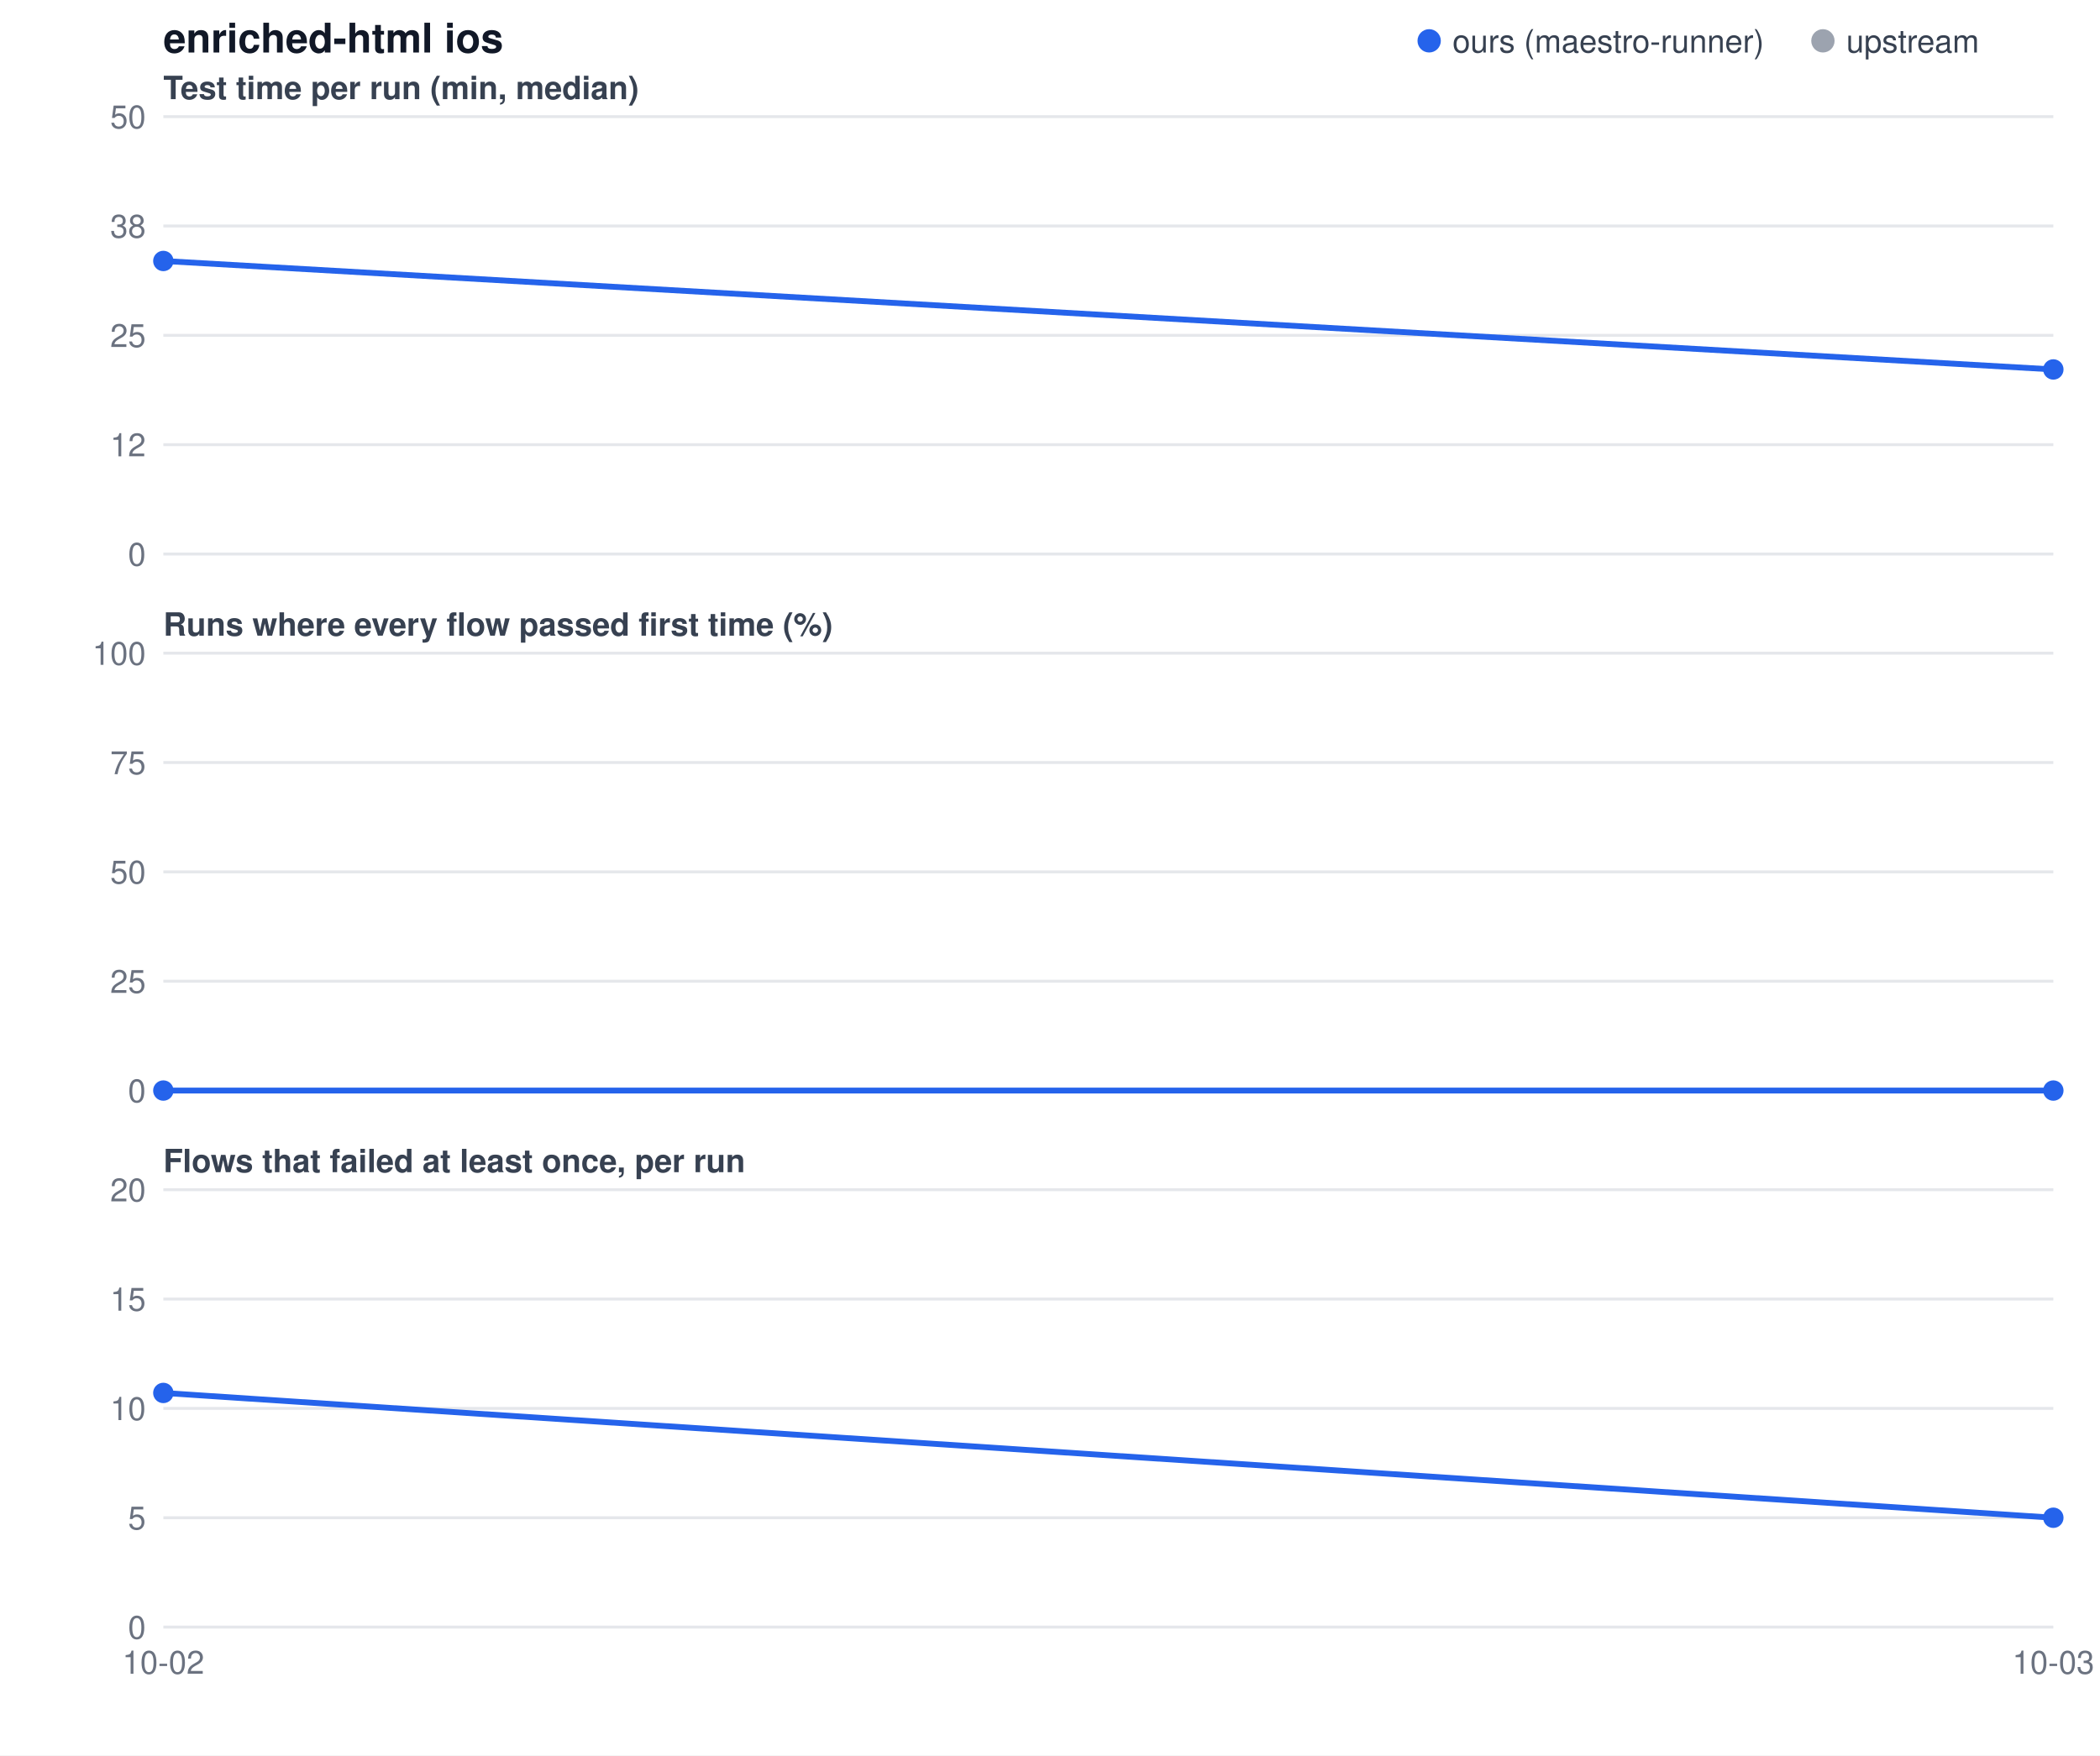
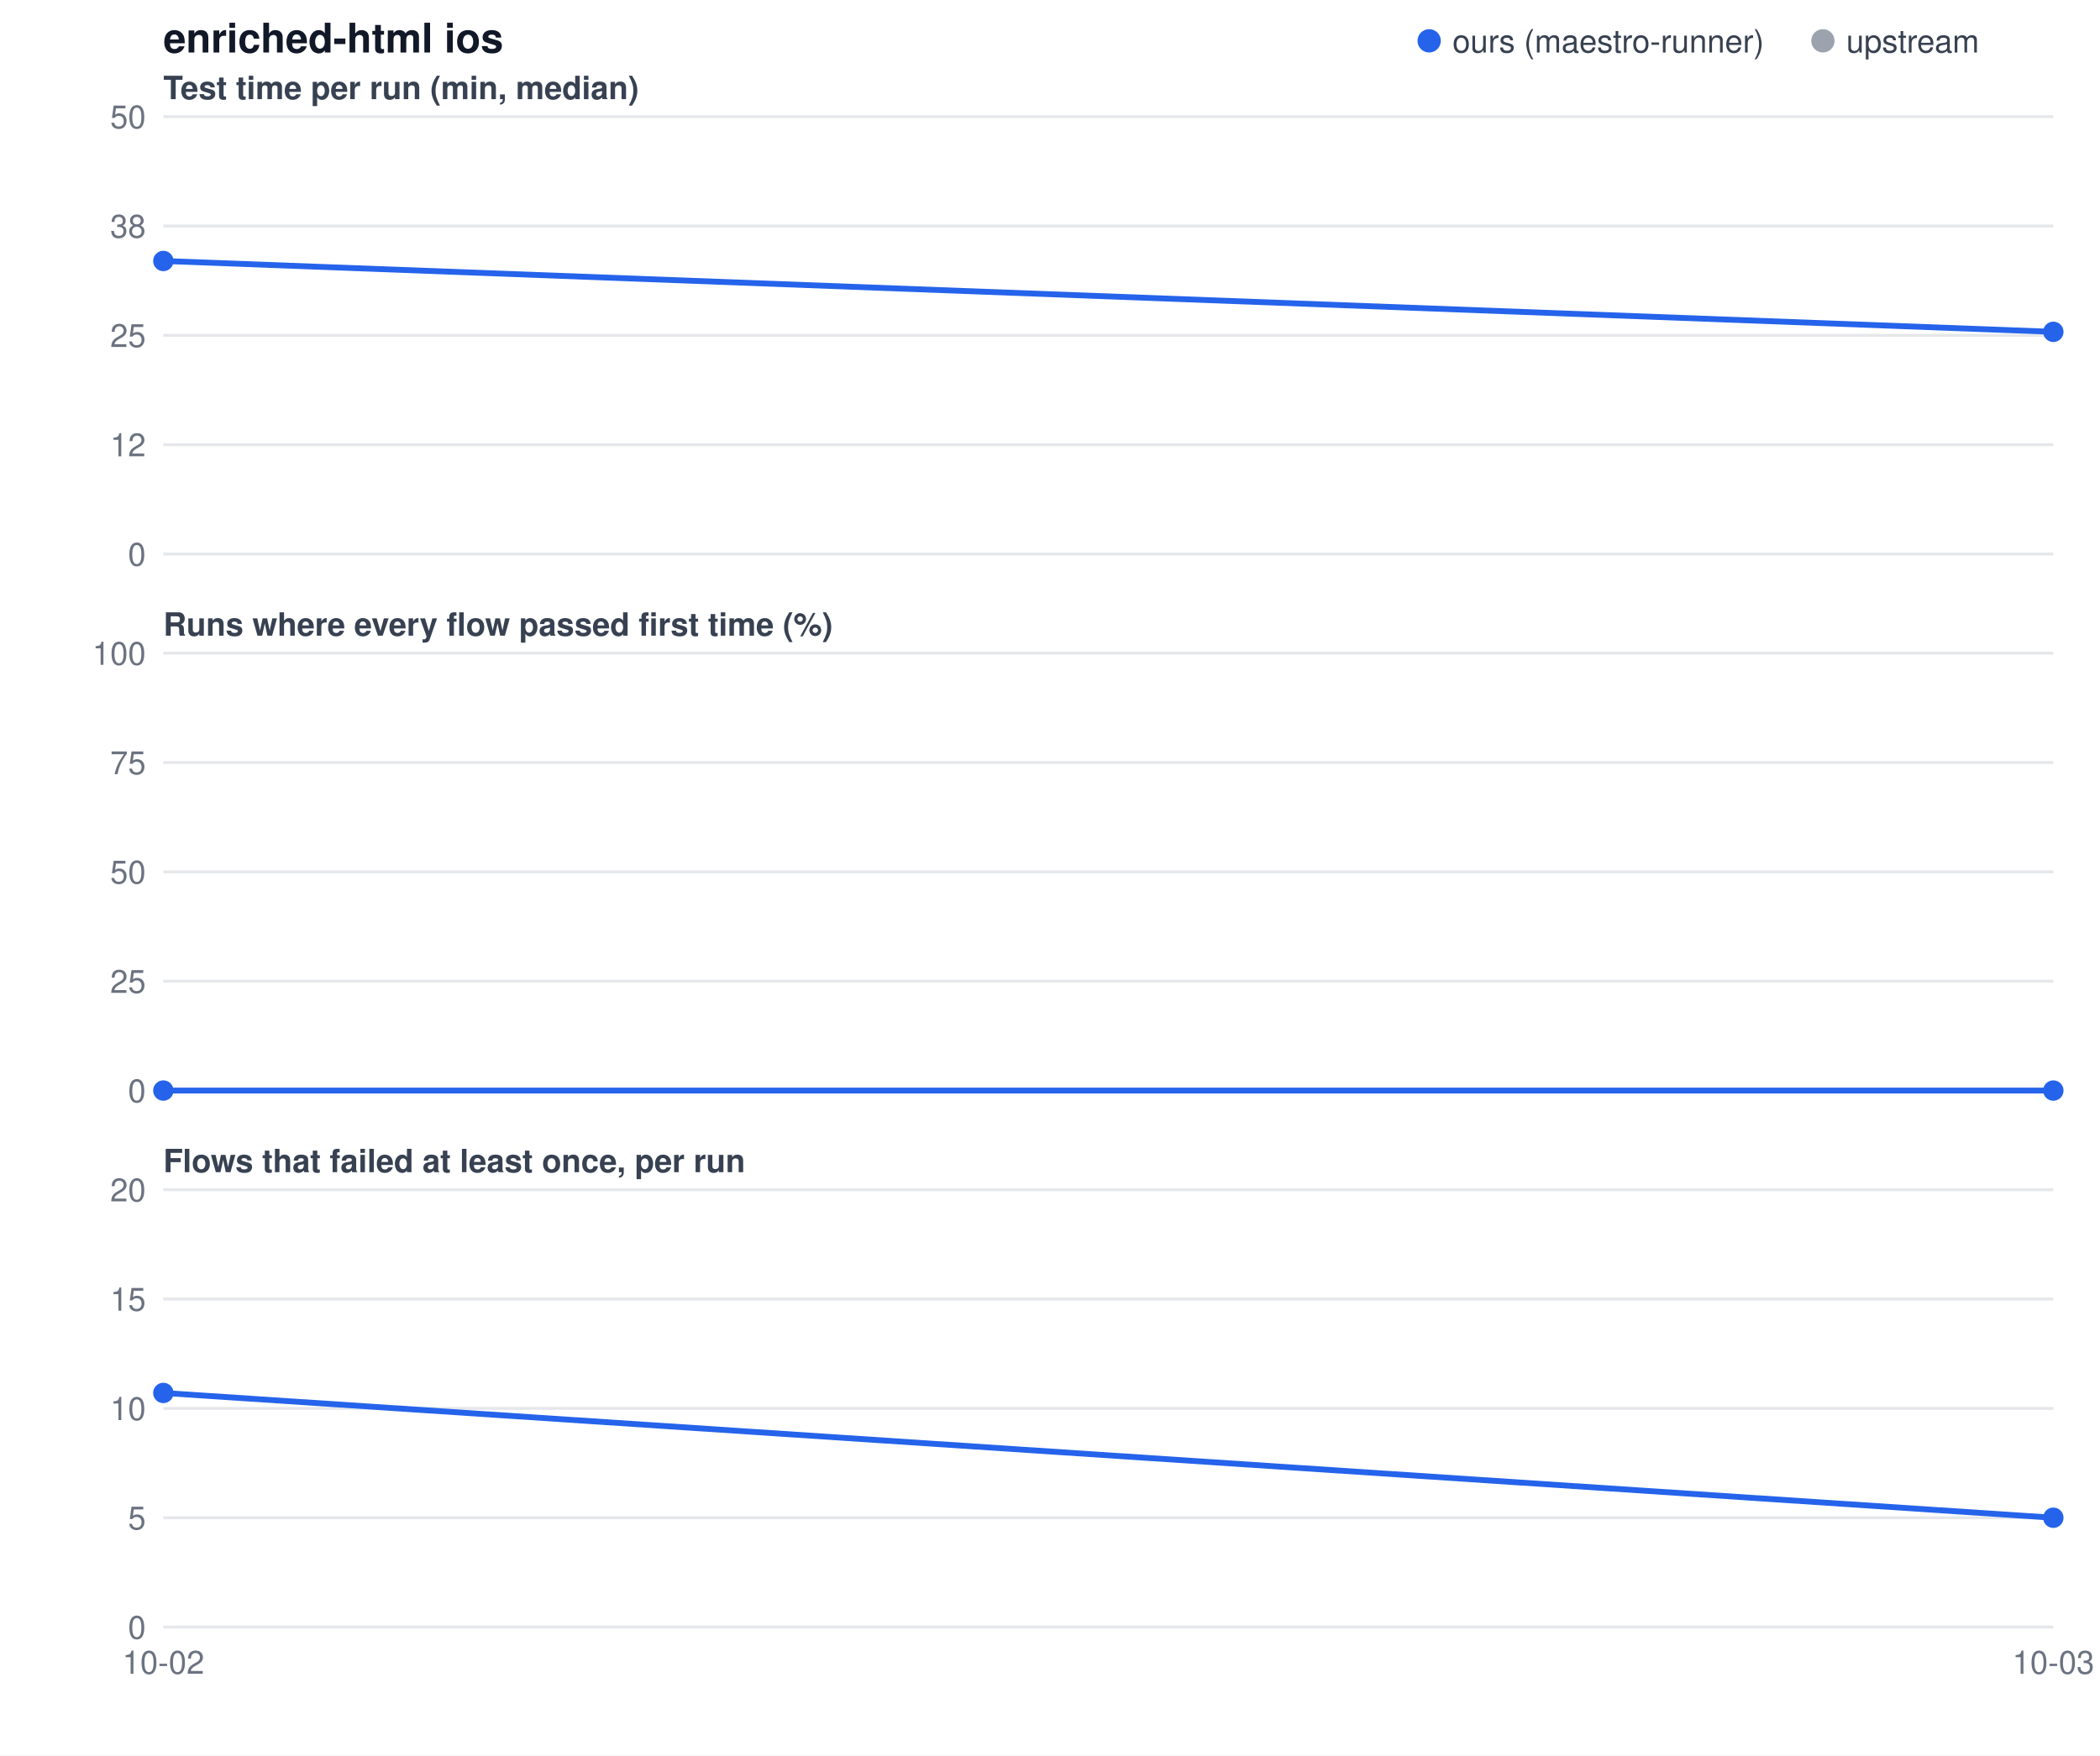
<svg xmlns="http://www.w3.org/2000/svg" width="720" height="602" font-family="-apple-system,Segoe UI,Helvetica,Arial,sans-serif" font-size="11">
  <rect width="100%" height="100%" fill="#ffffff" />
  <text x="56" y="18" font-size="14" font-weight="600" fill="#111827">enriched-html ios</text>
  <circle cx="490" cy="14" r="4" fill="#2563eb" />
  <text x="498" y="18" fill="#374151">ours (maestro-runner)</text>
  <circle cx="625" cy="14" r="4" fill="#9ca3af" />
  <text x="633" y="18" fill="#374151">upstream</text>
  <text x="56" y="34" fill="#374151" font-weight="600">Test time per run (min, median)</text>
  <line x1="56" x2="704" y1="190.0" y2="190.0" stroke="#e5e7eb" />
  <text x="50" y="194.0" text-anchor="end" fill="#6b7280">0</text>
  <line x1="56" x2="704" y1="152.5" y2="152.5" stroke="#e5e7eb" />
  <text x="50" y="156.5" text-anchor="end" fill="#6b7280">12</text>
  <line x1="56" x2="704" y1="115.0" y2="115.0" stroke="#e5e7eb" />
  <text x="50" y="119.0" text-anchor="end" fill="#6b7280">25</text>
  <line x1="56" x2="704" y1="77.5" y2="77.5" stroke="#e5e7eb" />
  <text x="50" y="81.5" text-anchor="end" fill="#6b7280">38</text>
  <line x1="56" x2="704" y1="40.0" y2="40.0" stroke="#e5e7eb" />
  <text x="50" y="44.0" text-anchor="end" fill="#6b7280">50</text>
-   <polyline fill="none" stroke="#2563eb" stroke-width="2" points="56.0,89.5 704.0,126.7" />
+   <polyline fill="none" stroke="#2563eb" stroke-width="2" points="56.0,89.5 704.0,113.8" />
  <circle cx="56.0" cy="89.5" r="3.5" fill="#2563eb" />
-   <circle cx="704.0" cy="126.7" r="3.5" fill="#2563eb" />
+   <circle cx="704.0" cy="113.8" r="3.5" fill="#2563eb" />
  <text x="56" y="218" fill="#374151" font-weight="600">Runs where every flow passed first time (%)</text>
  <line x1="56" x2="704" y1="374.0" y2="374.0" stroke="#e5e7eb" />
  <text x="50" y="378.0" text-anchor="end" fill="#6b7280">0</text>
  <line x1="56" x2="704" y1="336.5" y2="336.5" stroke="#e5e7eb" />
  <text x="50" y="340.5" text-anchor="end" fill="#6b7280">25</text>
  <line x1="56" x2="704" y1="299.0" y2="299.0" stroke="#e5e7eb" />
  <text x="50" y="303.0" text-anchor="end" fill="#6b7280">50</text>
  <line x1="56" x2="704" y1="261.5" y2="261.5" stroke="#e5e7eb" />
  <text x="50" y="265.5" text-anchor="end" fill="#6b7280">75</text>
  <line x1="56" x2="704" y1="224.0" y2="224.0" stroke="#e5e7eb" />
  <text x="50" y="228.0" text-anchor="end" fill="#6b7280">100</text>
  <polyline fill="none" stroke="#2563eb" stroke-width="2" points="56.0,374.0 704.0,374.0" />
  <circle cx="56.0" cy="374.0" r="3.5" fill="#2563eb" />
  <circle cx="704.0" cy="374.0" r="3.5" fill="#2563eb" />
  <text x="56" y="402" fill="#374151" font-weight="600">Flows that failed at least once, per run</text>
  <line x1="56" x2="704" y1="558.0" y2="558.0" stroke="#e5e7eb" />
  <text x="50" y="562.0" text-anchor="end" fill="#6b7280">0</text>
  <line x1="56" x2="704" y1="520.5" y2="520.5" stroke="#e5e7eb" />
  <text x="50" y="524.5" text-anchor="end" fill="#6b7280">5</text>
  <line x1="56" x2="704" y1="483.0" y2="483.0" stroke="#e5e7eb" />
  <text x="50" y="487.0" text-anchor="end" fill="#6b7280">10</text>
  <line x1="56" x2="704" y1="445.5" y2="445.5" stroke="#e5e7eb" />
  <text x="50" y="449.5" text-anchor="end" fill="#6b7280">15</text>
  <line x1="56" x2="704" y1="408.0" y2="408.0" stroke="#e5e7eb" />
  <text x="50" y="412.0" text-anchor="end" fill="#6b7280">20</text>
  <polyline fill="none" stroke="#2563eb" stroke-width="2" points="56.0,477.7 704.0,520.5" />
  <circle cx="56.0" cy="477.7" r="3.5" fill="#2563eb" />
  <circle cx="704.0" cy="520.5" r="3.5" fill="#2563eb" />
  <text x="56.0" y="574" text-anchor="middle" fill="#6b7280">10-02</text>
  <text x="704.0" y="574" text-anchor="middle" fill="#6b7280">10-03</text>
</svg>
